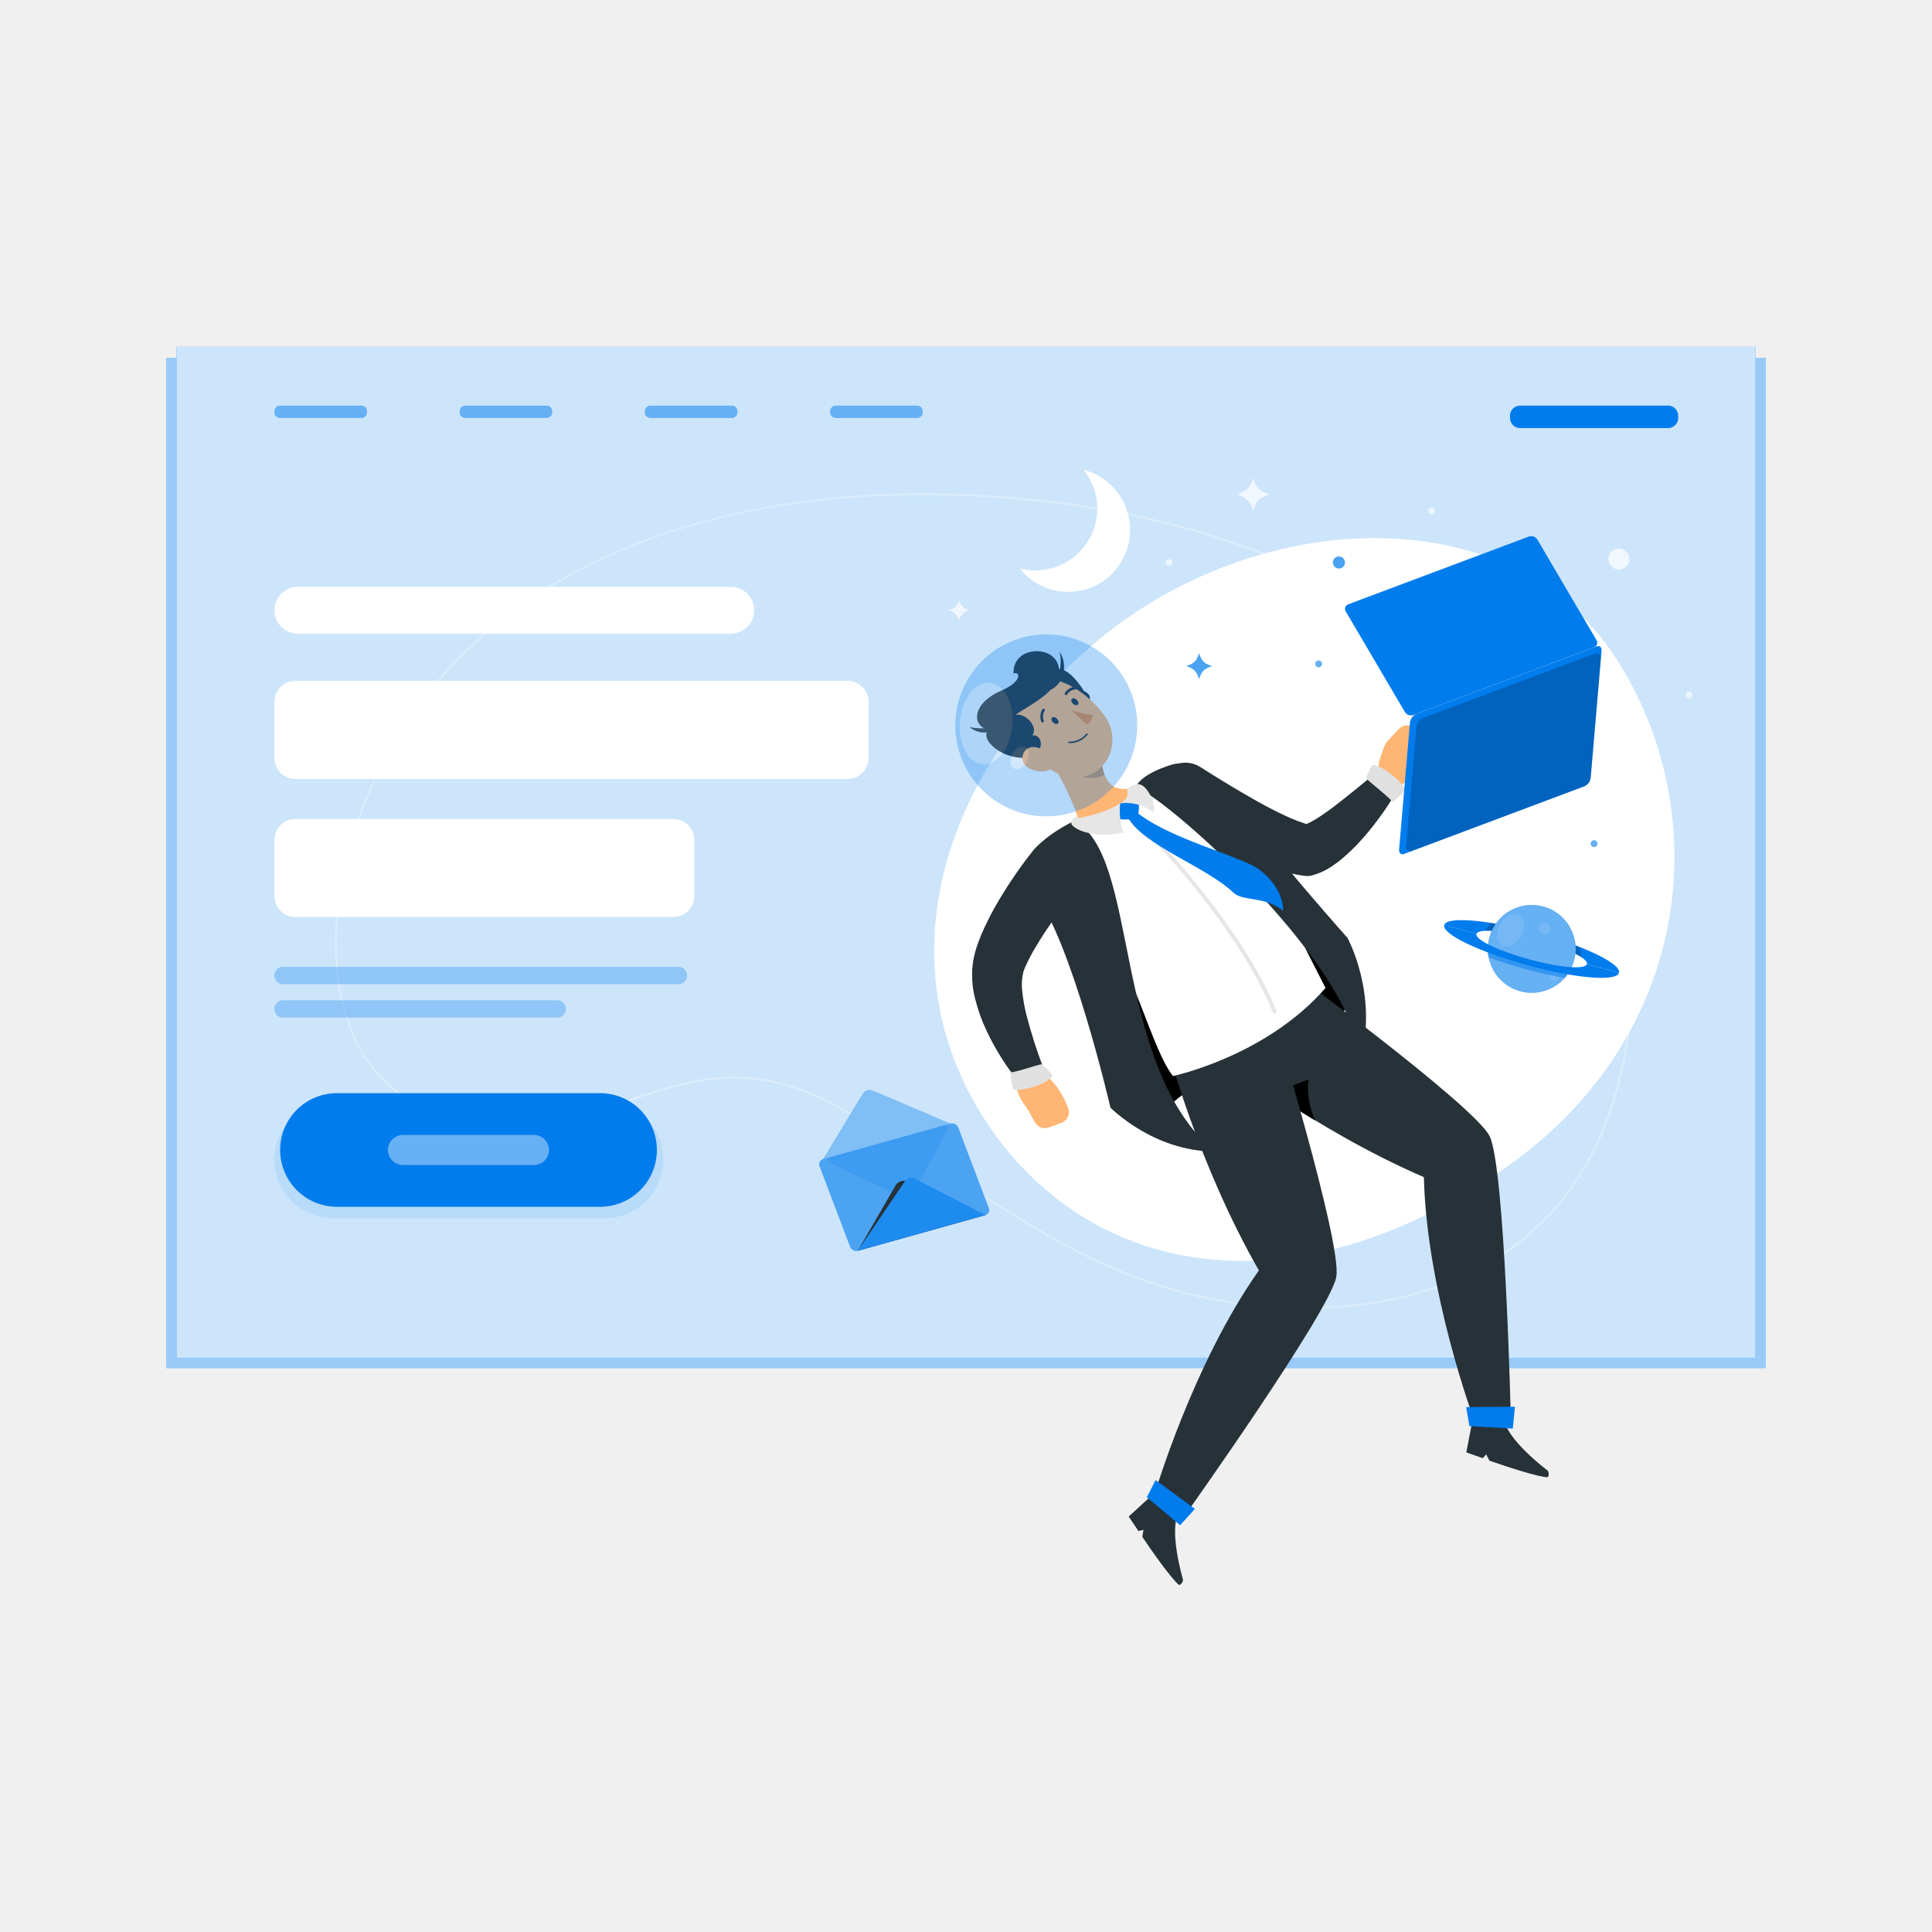
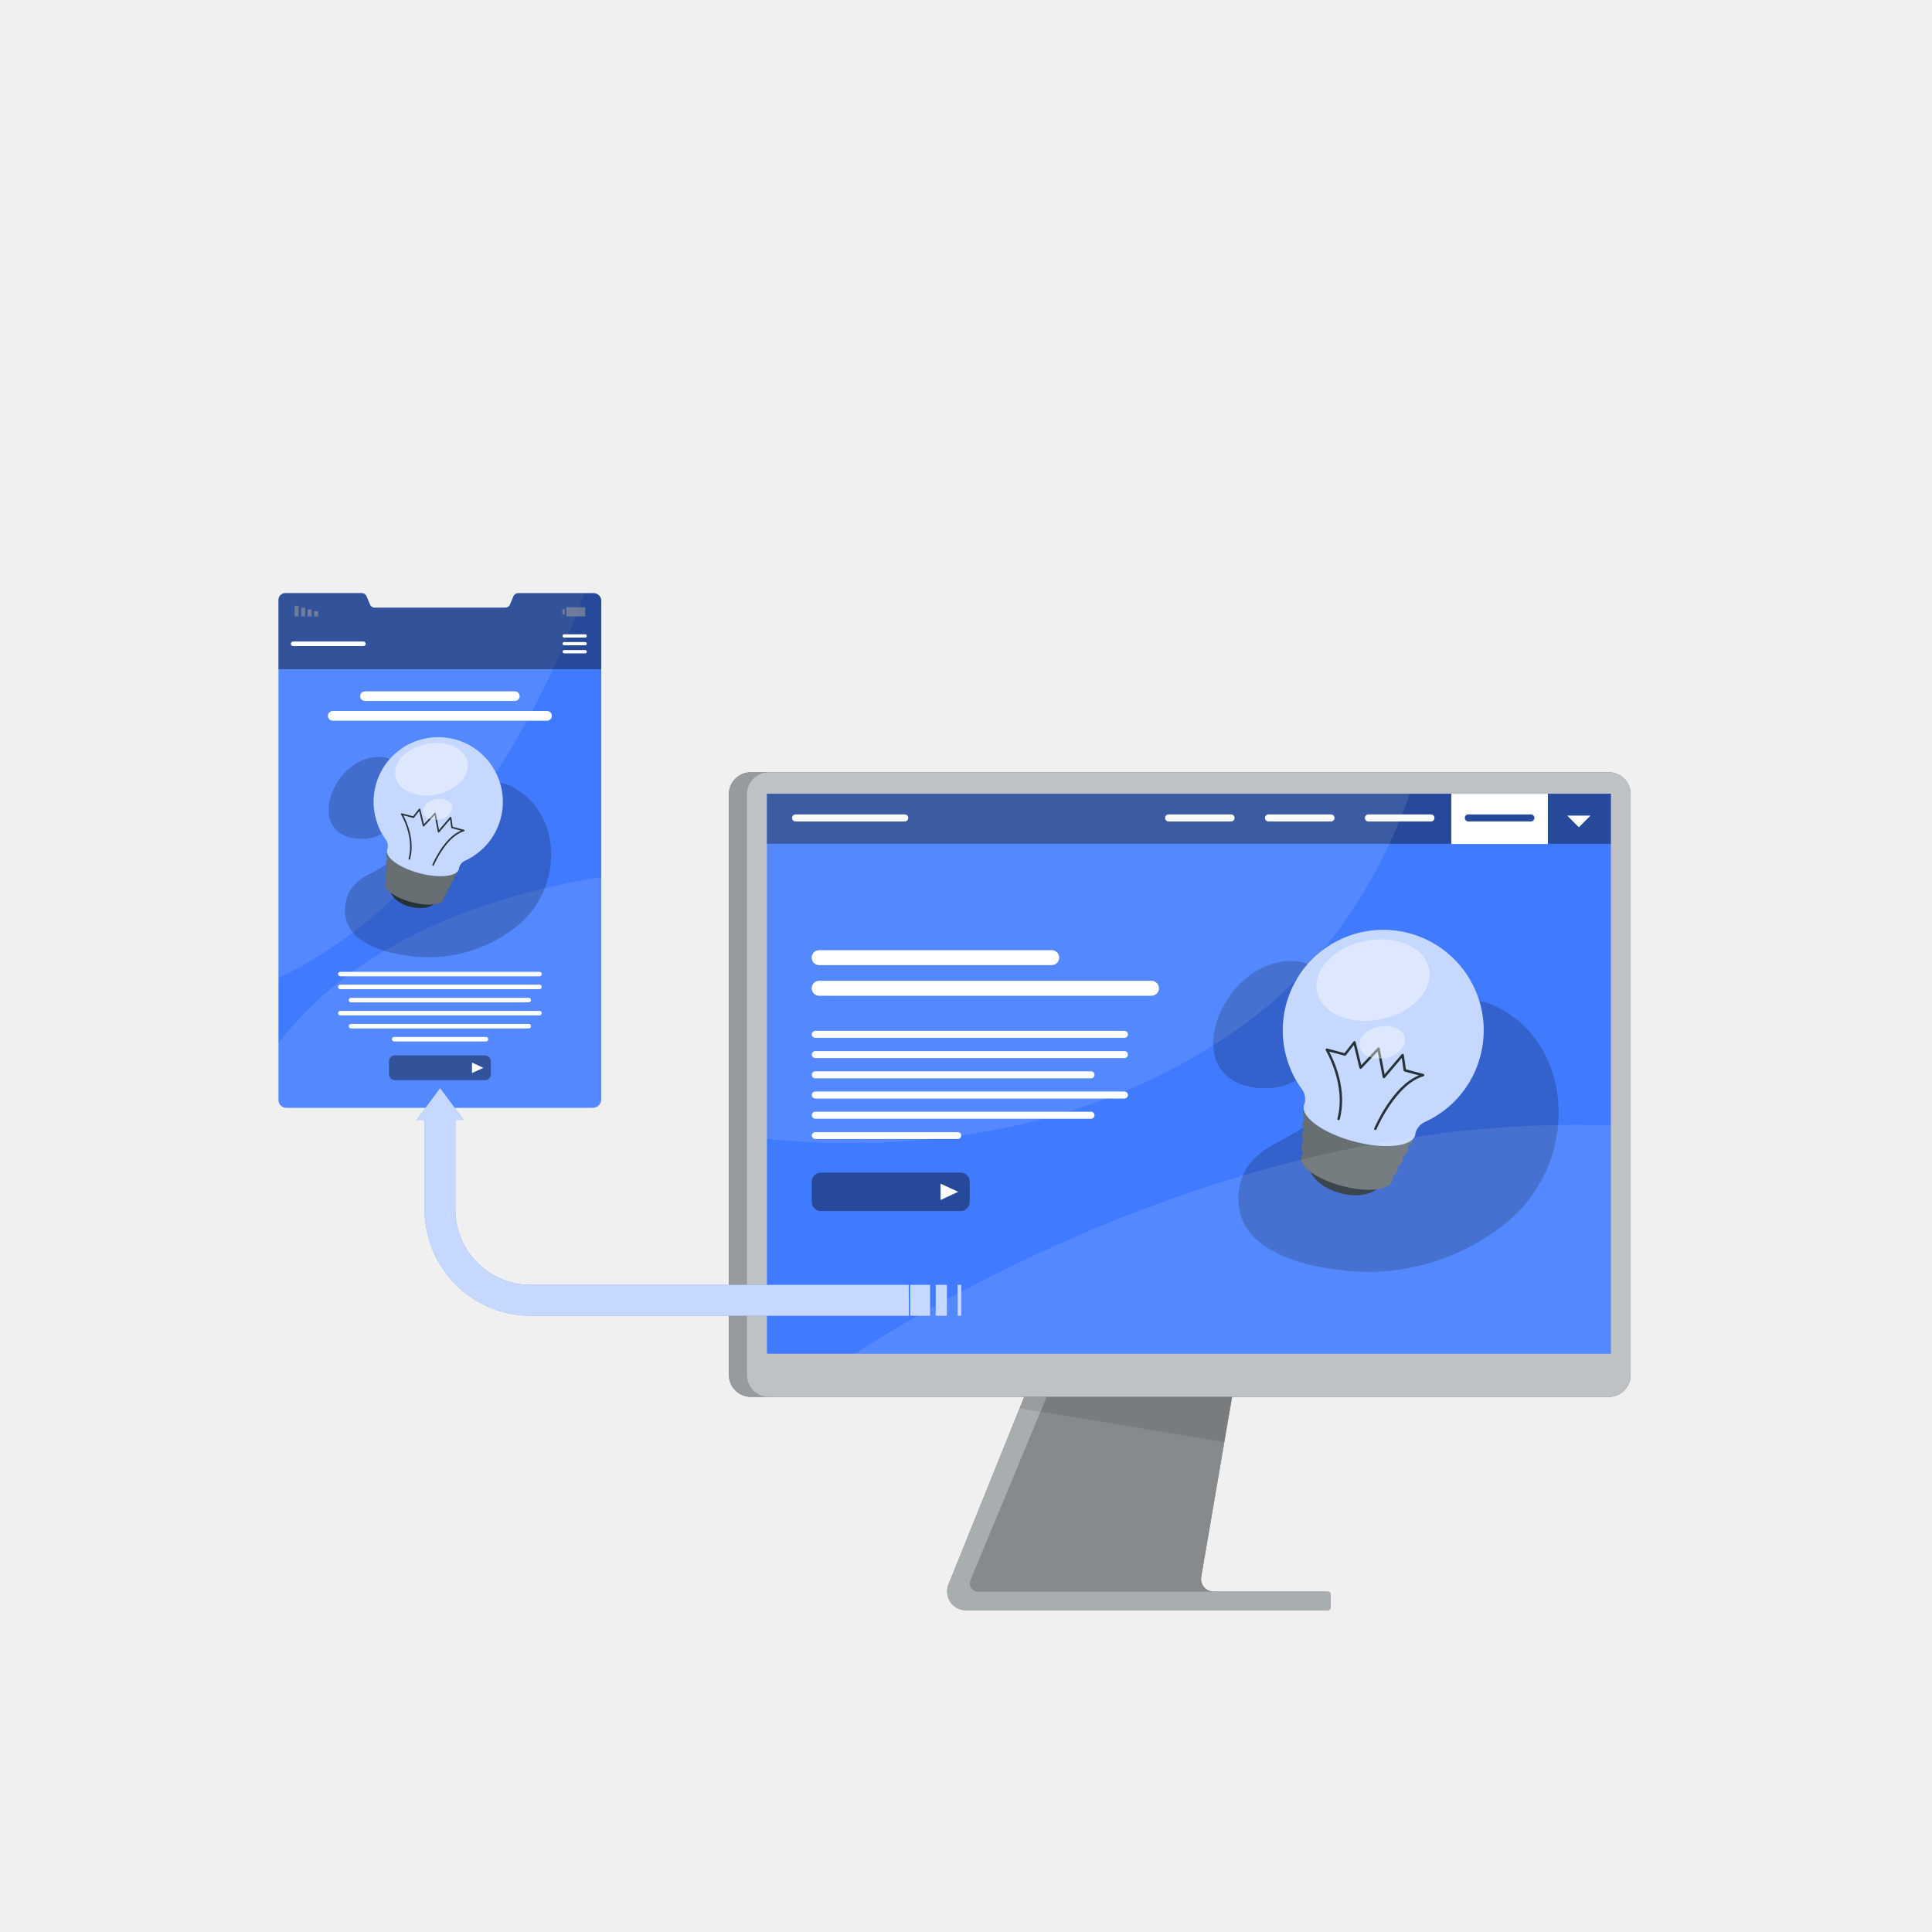
<svg xmlns="http://www.w3.org/2000/svg" viewBox="0 0 500 500">
-   <g id="freepik--landing-page--inject-123">
-     <rect x="43" y="92.66" width="414" height="261.39" style="fill:#007CED" />
-     <rect x="43" y="92.66" width="414" height="261.39" style="fill:#fff;opacity:0.6" />
-     <rect x="45.67" y="89.77" width="408.67" height="261.7" style="fill:#007CED" />
-     <rect x="45.67" y="89.77" width="408.67" height="261.7" style="fill:#fff;opacity:0.8" />
-     <path d="M338,338.74c-1.77,0-3.57,0-5.39-.11-36-1.5-59.19-16.59-83.79-32.56-10.61-6.89-21.58-14-34.07-20.43-21.35-11-36.28-5.91-52.09-.56-10.41,3.52-21.16,7.16-34.26,6.32-15.07-1-26.29-6.53-33.34-16.54-10.9-15.47-9.6-39-4.76-55.88,9.59-33.39,32.32-59.24,65.73-74.74,31.89-14.81,72.28-19.82,116.78-14.49,58.47,7,110,35.51,134.36,74.4,16.25,25.91,19.58,54.93,9.62,83.93C405.67,320.47,377.11,338.74,338,338.74ZM189.92,278.63c7.53,0,15.68,1.75,25.06,6.57,12.51,6.42,23.49,13.55,34.11,20.45,24.54,15.93,47.72,31,83.54,32.48,41.64,1.74,72.14-16.57,83.69-50.21,9.91-28.86,6.6-57.73-9.58-83.5-24.32-38.77-75.67-67.19-134-74.17-93.29-11.17-163,22.88-182,88.87-4.81,16.76-6.11,40.13,4.69,55.45,7,9.89,18,15.38,33,16.33,13,.83,23.7-2.79,34.06-6.3C171.48,281.57,180.18,278.63,189.92,278.63Z" style="fill:#fff;opacity:0.3" />
-     <path d="M417.91,169.91c26,39.68,20.93,98.42-29.05,132.82-54.48,37.5-106.36,27.75-132.9-11.32s-14.86-88.83,26.82-124.53S390.4,127.9,417.91,169.91Z" style="fill:#fff" />
-     <g style="opacity:0.5">
-       <rect x="71.02" y="104.97" width="23.97" height="3.2" rx="1.45" style="fill:#007CED" />
-       <rect x="118.95" y="104.97" width="23.97" height="3.2" rx="1.45" style="fill:#007CED" />
-       <rect x="166.89" y="104.97" width="23.97" height="3.2" rx="1.45" style="fill:#007CED" />
-       <rect x="214.83" y="104.97" width="23.97" height="3.2" rx="1.45" style="fill:#007CED" />
-     </g>
-     <rect x="390.78" y="104.97" width="43.54" height="5.82" rx="2.63" style="fill:#007CED" />
-     <rect x="71.02" y="151.86" width="124.16" height="12.15" rx="6.07" style="fill:#fff" />
-     <rect x="71.02" y="176.21" width="153.76" height="25.39" rx="5.42" style="fill:#fff" />
-     <rect x="71.02" y="211.94" width="108.64" height="25.39" rx="5.42" style="fill:#fff" />
-     <path d="M175.57,254.7H73.26A2.24,2.24,0,0,1,71,252.45h0a2.24,2.24,0,0,1,2.24-2.24H175.57a2.24,2.24,0,0,1,2.24,2.24h0A2.24,2.24,0,0,1,175.57,254.7Z" style="fill:#007CED;opacity:0.3" />
-     <path d="M144.23,263.36h-71A2.24,2.24,0,0,1,71,261.12h0a2.24,2.24,0,0,1,2.24-2.24h71a2.24,2.24,0,0,1,2.24,2.24h0A2.24,2.24,0,0,1,144.23,263.36Z" style="fill:#007CED;opacity:0.3" />
-     <rect x="71.02" y="284.91" width="100.64" height="30.38" rx="15.19" style="fill:#007CED;opacity:0.1" />
-     <path d="M155.26,312.32h-68A14.71,14.71,0,0,1,72.5,297.61h0a14.71,14.71,0,0,1,14.71-14.7h68.05A14.71,14.71,0,0,1,170,297.61h0A14.71,14.71,0,0,1,155.26,312.32Z" style="fill:#007CED" />
-     <path d="M138.17,301.51H104.3a3.9,3.9,0,0,1-3.9-3.9h0a3.9,3.9,0,0,1,3.9-3.89h33.87a3.89,3.89,0,0,1,3.9,3.89h0A3.89,3.89,0,0,1,138.17,301.51Z" style="fill:#fff;opacity:0.4" />
-     <path d="M291.9,133a16,16,0,0,1-28,14.1,15.74,15.74,0,0,0,8.12,0,16,16,0,0,0,8.42-25.51A16,16,0,0,1,291.9,133Z" style="fill:#fff" />
-     <circle cx="437.17" cy="179.89" r="0.89" style="fill:#fff;opacity:0.6" />
-     <path d="M371.42,132.18a.89.89,0,1,1-.89-.89A.89.89,0,0,1,371.42,132.18Z" style="fill:#fff;opacity:0.6" />
-     <circle cx="302.5" cy="145.57" r="0.89" style="fill:#fff;opacity:0.6" />
-     <circle cx="341.26" cy="171.81" r="0.89" style="fill:#007CED;opacity:0.6" />
-     <path d="M413.44,218.33a.89.89,0,1,1-.89-.89A.89.89,0,0,1,413.44,218.33Z" style="fill:#007CED;opacity:0.6" />
-     <path d="M328.55,127.94c-2.63.89-3.35,1.61-4.24,4.24-.89-2.63-1.61-3.35-4.24-4.24,2.63-.89,3.35-1.61,4.24-4.24C325.2,126.33,325.92,127.05,328.55,127.94Z" style="fill:#fff;opacity:0.7" />
-     <circle cx="418.97" cy="144.69" r="2.71" style="fill:#fff;opacity:0.7" />
-     <path d="M250.92,157.93a3.41,3.41,0,0,0-2.71,2.71,3.41,3.41,0,0,0-2.71-2.71,3.41,3.41,0,0,0,2.71-2.71A3.41,3.41,0,0,0,250.92,157.93Z" style="fill:#fff;opacity:0.7" />
-     <path d="M313.68,172.39c-2.08.7-2.64,1.27-3.35,3.35-.7-2.08-1.27-2.65-3.35-3.35,2.08-.7,2.65-1.27,3.35-3.35C311,171.12,311.6,171.69,313.68,172.39Z" style="fill:#007CED;opacity:0.7" />
-     <circle cx="346.52" cy="145.57" r="1.57" style="fill:#007CED;opacity:0.7" />
-     <path d="M382.11,241.7c.4-1.47,7.13-.92,15,1.23s14,5.1,13.58,6.57l8.31,2.27c.64-2.32-9-7-21.47-10.38s-23.13-4.29-23.76-2Z" style="fill:#007CED" />
-     <path d="M385.79,238.82a108.31,108.31,0,0,1,11.77,2.57A112.74,112.74,0,0,1,409,245.15a13.31,13.31,0,0,1,.07,2.45,48.58,48.58,0,0,0-11.95-4.67c-5.22-1.42-9.94-2.15-12.65-2.05A12.14,12.14,0,0,1,385.79,238.82Z" style="opacity:0.2" />
-     <circle cx="396.42" cy="245.6" r="11.37" transform="translate(-64.77 176.49) rotate(-23.26)" style="fill:#007CED" />
-     <circle cx="396.42" cy="245.6" r="11.37" style="fill:#fff;opacity:0.4" />
-     <path d="M387.49,242.32c.09,2.16,1.74,3.2,3.68,2.34a6.15,6.15,0,0,0,3.33-5.48c-.09-2.16-1.74-3.21-3.67-2.34A6.14,6.14,0,0,0,387.49,242.32Z" style="fill:#fff;opacity:0.1" />
-     <path d="M398.36,240.85a1.49,1.49,0,1,0,.88-1.9A1.49,1.49,0,0,0,398.36,240.85Z" style="fill:#fff;opacity:0.1" />
-     <path d="M401.09,253a1.26,1.26,0,0,0,1.62.76,1.27,1.27,0,0,0-.87-2.38A1.25,1.25,0,0,0,401.09,253Z" style="fill:#fff;opacity:0.1" />
-     <path d="M395.4,249.32a58.2,58.2,0,0,0,10.84,2,10.55,10.55,0,0,1-1.31,1.79c-3-.54-6.43-1.3-9.95-2.26s-6.83-2-9.73-3.11a10.13,10.13,0,0,1-.21-2.2A59.42,59.42,0,0,0,395.4,249.32Z" style="fill:#007CED;opacity:0.5" />
-     <path d="M382.11,241.7c-.41,1.47,5.67,4.41,13.57,6.57s14.64,2.7,15,1.23l8.31,2.27c-.63,2.33-11.27,1.45-23.77-2s-22.1-8.05-21.46-10.38Z" style="fill:#007CED" />
-     <path d="M223.34,283l-10.9,18,17.33-4.85,17.33-4.84-21.14-9A2.06,2.06,0,0,0,223.34,283Z" style="fill:#007CED" />
-     <path d="M223.34,283l-10.9,18,17.33-4.85,17.33-4.84-21.14-9A2.06,2.06,0,0,0,223.34,283Z" style="fill:#fff;opacity:0.5" />
-     <path d="M255,314.46l-33,9.23a1.71,1.71,0,0,1-2-1.07l-7.87-20.73A1.37,1.37,0,0,1,213,300l33-9.22a1.7,1.7,0,0,1,2,1.07l7.87,20.73A1.36,1.36,0,0,1,255,314.46Z" style="fill:#007CED" />
-     <path d="M255,314.46l-33,9.23a1.71,1.71,0,0,1-2-1.07l-7.87-20.73A1.37,1.37,0,0,1,213,300l33-9.22a1.7,1.7,0,0,1,2,1.07l7.87,20.73A1.36,1.36,0,0,1,255,314.46Z" style="fill:#fff;opacity:0.3" />
-     <path d="M234.72,310.5l-19.95-9.62a.72.72,0,0,1,0-1.35l14.73-4.12,14.74-4.12a.8.8,0,0,1,.92,1.1l-9.52,17.86A.68.68,0,0,1,234.72,310.5Z" style="fill:#007CED;opacity:0.2" />
-     <path d="M235.17,305.86a2.59,2.59,0,0,0-3.43,1L222,323.69l33-9.23Z" style="fill:#263238" />
-     <path d="M234.19,305.71l-12.21,18,16.5-4.61L255,314.46,236.69,305A2,2,0,0,0,234.19,305.71Z" style="fill:#007CED" />
-     <path d="M236.69,305a2,2,0,0,0-2.5.7l-12.21,18,33-9.23Z" style="fill:#fff;opacity:0.12" />
+   <g id="freepik--Device--inject-18">
+     <path d="M344.38,412.66V416a.75.75,0,0,1-.75.75H250a4.89,4.89,0,0,1-4.53-6.71l29.68-73.49,47.95.33-1.64,9.54L310.87,408.1a3.27,3.27,0,0,0,3.22,3.82h29.54A.74.74,0,0,1,344.38,412.66Z" style="fill:#263238" />
+     <path d="M344.38,412.66V416a.75.75,0,0,1-.75.75H250a4.89,4.89,0,0,1-4.53-6.71l18.4-45.55,11.28-27.94,47.95.33-1.64,9.54-4.6,26.84-6,34.87a3.27,3.27,0,0,0,3.22,3.82h29.54A.74.74,0,0,1,344.38,412.66Z" style="fill:#fff;opacity:0.6" />
+     <path d="M314.09,411.92H253.16a2.14,2.14,0,0,1-2-3l26-62.57h44.25L310.87,408.1A3.27,3.27,0,0,0,314.09,411.92Z" style="isolation:isolate;opacity:0.2" />
+     <polygon points="323.09 336.85 321.45 346.39 316.85 373.23 263.86 364.46 275.13 336.52 323.09 336.85" style="isolation:isolate;opacity:0.1" />
+     <path d="M416.33,199.86h-222a5.68,5.68,0,0,0-5.68,5.68V355.83a5.69,5.69,0,0,0,5.68,5.68h222a5.68,5.68,0,0,0,5.68-5.68V205.54A5.68,5.68,0,0,0,416.33,199.86Z" style="fill:#263238" />
+     <path d="M416.33,199.86h-222a5.68,5.68,0,0,0-5.68,5.68V355.83a5.69,5.69,0,0,0,5.68,5.68h222a5.68,5.68,0,0,0,5.68-5.68V205.54A5.68,5.68,0,0,0,416.33,199.86Z" style="fill:#fff;opacity:0.7" />
+     <path d="M199,361.5h-4.71a5.67,5.67,0,0,1-5.67-5.67V205.54a5.67,5.67,0,0,1,5.67-5.68H199a5.68,5.68,0,0,0-5.68,5.68V355.83A5.67,5.67,0,0,0,199,361.5Z" style="isolation:isolate;opacity:0.2" />
+     <rect x="198.48" y="205.42" width="218.41" height="144.92" style="fill:#407BFF" />
+     <rect x="198.48" y="205.42" width="218.41" height="12.95" style="isolation:isolate;opacity:0.4" />
+     <path d="M234.15,212.59H205.89a.91.91,0,0,1-.91-.91h0a.91.91,0,0,1,.91-.91h28.26a.91.91,0,0,1,.91.91h0A.91.91,0,0,1,234.15,212.59Z" style="fill:#fff" />
+     <path d="M318.61,212.59H302.42a.9.9,0,0,1-.9-.91h0a.9.9,0,0,1,.9-.91h16.19a.91.91,0,0,1,.91.91h0A.91.91,0,0,1,318.61,212.59Z" style="fill:#fff" />
+     <path d="M344.47,212.59H328.28a.91.91,0,0,1-.91-.91h0a.91.91,0,0,1,.91-.91h16.19a.91.91,0,0,1,.91.91h0A.91.91,0,0,1,344.47,212.59Z" style="fill:#fff" />
+     <path d="M370.33,212.59H354.14a.91.91,0,0,1-.91-.91h0a.91.91,0,0,1,.91-.91h16.19a.91.91,0,0,1,.91.91h0A.91.91,0,0,1,370.33,212.59Z" style="fill:#fff" />
+     <polygon points="405.6 211.08 408.61 214.1 411.62 211.08 405.6 211.08" style="fill:#fff" />
+     <path d="M375.59,205.42v13h25v-13Zm20.59,7.17H380a.91.91,0,0,1,0-1.82h16.19a.91.91,0,0,1,0,1.82Z" style="fill:#fff" />
+     <path d="M291,268.6H211a.91.91,0,0,1-.91-.91h0a.91.91,0,0,1,.91-.91h80a.91.91,0,0,1,.91.91h0A.91.91,0,0,1,291,268.6Z" style="fill:#fff" />
+     <path d="M291,273.83H211a.91.91,0,0,1-.91-.91h0a.9.9,0,0,1,.91-.9h80a.9.9,0,0,1,.91.9h0A.91.91,0,0,1,291,273.83Z" style="fill:#fff" />
+     <path d="M282.34,279.07H211a.91.91,0,0,1-.91-.91h0a.91.91,0,0,1,.91-.91h71.35a.91.91,0,0,1,.91.91h0A.91.91,0,0,1,282.34,279.07Z" style="fill:#fff" />
+     <path d="M291,284.3H211a.91.91,0,0,1-.91-.91h0a.91.91,0,0,1,.91-.91h80a.91.91,0,0,1,.91.91h0A.91.91,0,0,1,291,284.3Z" style="fill:#fff" />
+     <path d="M282.34,289.53H211a.91.91,0,0,1-.91-.91h0a.9.9,0,0,1,.91-.9h71.35a.9.9,0,0,1,.91.9h0A.91.91,0,0,1,282.34,289.53Z" style="fill:#fff" />
+     <path d="M247.87,294.77H211a.91.91,0,0,1-.91-.91h0A.91.91,0,0,1,211,293h36.88a.9.9,0,0,1,.9.91h0A.9.9,0,0,1,247.87,294.77Z" style="fill:#fff" />
+     <path d="M272.21,249.77H212a1.94,1.94,0,0,1-1.94-1.94h0A1.93,1.93,0,0,1,212,245.9h60.19a1.92,1.92,0,0,1,1.93,1.93h0A1.93,1.93,0,0,1,272.21,249.77Z" style="fill:#fff" />
+     <path d="M298.06,257.7H212a1.94,1.94,0,0,1-1.94-1.94h0a1.93,1.93,0,0,1,1.94-1.93h86a1.93,1.93,0,0,1,1.94,1.93h0A1.94,1.94,0,0,1,298.06,257.7Z" style="fill:#fff" />
+     <rect x="210.08" y="303.47" width="40.89" height="9.95" rx="2.36" style="isolation:isolate;opacity:0.4" />
+     <polygon points="243.41 306.33 243.41 310.56 247.99 308.44 243.41 306.33" style="fill:#fff" />
+     <path d="M334.48,248.7c17.26.38,12.56,35-9,32.86S316,248.3,334.48,248.7Z" style="isolation:isolate;opacity:0.2" />
+     <path d="M353.73,268.76c.25-.4.53-.8.83-1.2,6.09-8.18,23.4-11.45,32.41-7.19,14.15,6.7,19.89,23.85,14.29,39.89a37.36,37.36,0,0,1-14,18.15A56.5,56.5,0,0,1,349.75,329c-9.28-.86-17.19-2.71-23.12-7a14.94,14.94,0,0,1-5.34-6.81,15.73,15.73,0,0,1,.75-11.78c1.72-3.52,4.86-5.75,7.95-7.43,4.21-2.3,8.71-4.57,12.82-8.48a35.66,35.66,0,0,0,8.06-12.51A40.22,40.22,0,0,1,353.73,268.76Z" style="isolation:isolate;opacity:0.2" />
+     <path d="M357.61,305.79c-.8,3-5.63,4.4-10.78,3s-8.66-4.93-7.85-8,5.63-4.4,10.77-3S358.42,302.75,357.61,305.79Z" style="fill:#263238" />
+     <path d="M364.31,296.77a2.77,2.77,0,0,0,1.32-1.6c.79-3-4.91-7.09-12.75-9.16s-14.82-1.34-15.61,1.65a2.73,2.73,0,0,0,.36,2,2.27,2.27,0,0,0-.5.89,2.76,2.76,0,0,0,.38,2,2.18,2.18,0,0,0-.51.91,2.62,2.62,0,0,0,.4,2,2.12,2.12,0,0,0-.54.92,2.55,2.55,0,0,0,.44,2,2,2,0,0,0-.57.93c-.66,2.48,4.08,5.89,10.59,7.62s12.33,1.11,13-1.37a2,2,0,0,0,0-1.09,2.57,2.57,0,0,0,1.37-1.52,2.05,2.05,0,0,0,0-1.07A2.63,2.63,0,0,0,363,300.4a2.19,2.19,0,0,0,0-1,2.68,2.68,0,0,0,1.33-1.57A2.15,2.15,0,0,0,364.31,296.77Z" style="fill:#263238" />
+     <path d="M364.31,296.77a2.77,2.77,0,0,0,1.32-1.6c.79-3-4.91-7.09-12.75-9.16s-14.82-1.34-15.61,1.65a2.73,2.73,0,0,0,.36,2,2.27,2.27,0,0,0-.5.89,2.76,2.76,0,0,0,.38,2,2.18,2.18,0,0,0-.51.91,2.62,2.62,0,0,0,.4,2,2.12,2.12,0,0,0-.54.92,2.55,2.55,0,0,0,.44,2,2,2,0,0,0-.57.93c-.66,2.48,4.08,5.89,10.59,7.62s12.33,1.11,13-1.37a2,2,0,0,0,0-1.09,2.57,2.57,0,0,0,1.37-1.52,2.05,2.05,0,0,0,0-1.07A2.63,2.63,0,0,0,363,300.4a2.19,2.19,0,0,0,0-1,2.68,2.68,0,0,0,1.33-1.57A2.15,2.15,0,0,0,364.31,296.77Z" style="fill:#fff;opacity:0.3" />
+     <path d="M383.09,273.38a26,26,0,1,0-46.15,8.53,4.28,4.28,0,0,1,.58,4,1.18,1.18,0,0,0-.07.2c-.8,3,5,7.19,12.95,9.3s15.05,1.36,15.86-1.67c0-.07,0-.13,0-.2a4.3,4.3,0,0,1,2.5-3.18A25.89,25.89,0,0,0,383.09,273.38Z" style="fill:#407BFF" />
+     <path d="M383.09,273.38a26,26,0,1,0-46.15,8.53,4.28,4.28,0,0,1,.58,4,1.18,1.18,0,0,0-.07.2c-.8,3,5,7.19,12.95,9.3s15.05,1.36,15.86-1.67c0-.07,0-.13,0-.2a4.3,4.3,0,0,1,2.5-3.18A25.89,25.89,0,0,0,383.09,273.38Z" style="fill:#fff;opacity:0.7" />
+     <path d="M355.93,292.45l-.12,0a.31.31,0,0,1-.16-.41c.2-.47,4.71-11,11.56-13.73l-3.73-1a.31.31,0,0,1-.23-.25l-.47-3.27-4.39,5.16a.32.32,0,0,1-.32.1.31.31,0,0,1-.23-.25l-1.28-6.73-4.21,4.47a.3.3,0,0,1-.31.08.29.29,0,0,1-.22-.22l-1.45-5.94-2.05,2.64a.32.32,0,0,1-.33.11l-4-1.06c1.2,2.22,4.78,9.8,2.73,17.55a.32.32,0,0,1-.61-.16c2.37-8.92-3-17.63-3-17.72a.32.32,0,0,1,0-.35.31.31,0,0,1,.33-.12l4.52,1.2,2.33-3a.32.32,0,0,1,.31-.11.33.33,0,0,1,.24.23l1.46,6,4.24-4.5a.32.32,0,0,1,.31-.08.3.3,0,0,1,.22.24l1.27,6.7,4.42-5.19a.34.34,0,0,1,.33-.1.33.33,0,0,1,.22.26l.54,3.74,4.52,1.2a.32.32,0,0,1,.24.3.31.31,0,0,1-.23.3c-7.11,2-12.1,13.59-12.15,13.71A.3.3,0,0,1,355.93,292.45Z" style="fill:#263238" />
+     <path d="M369.85,250.71c1.13,5.59-4.44,11.45-12.45,13.08s-15.43-1.59-16.57-7.18,4.44-11.45,12.45-13.08S368.71,245.12,369.85,250.71Z" style="fill:#fff;opacity:0.4" />
+     <path d="M363.55,268.56c.46,2.25-1.78,4.6-5,5.25s-6.19-.63-6.65-2.88,1.78-4.6,5-5.25S363.1,266.32,363.55,268.56Z" style="fill:#fff;opacity:0.4" />
+     <path d="M221.25,350.34C251.44,331,329,288.1,416.89,291.27v59.07Z" style="fill:#fff;opacity:0.1" />
+     <path d="M198.48,294.73V205.42H364.89c-6.38,18-19.14,42.74-43.88,60.4C276.49,297.58,224.83,297.48,198.48,294.73Z" style="fill:#fff;opacity:0.1" />
  </g>
-   <g id="freepik--Character--inject-123">
-     <path d="M272.22,174.05c3.33-3.59,8.34,4.82,8.34,4.82s3.28,1.2.21,3.83C271.22,178.41,272.22,174.05,272.22,174.05Z" style="fill:#263238" />
-     <path d="M301.53,292.9c-7.6-12.93,48-24.16,48.61-35.23-8.48-16.63-23.07-36-23.07-36l-48.34,21.27S287.36,286.65,301.53,292.9Z" />
-     <path d="M315.3,272.78l15.21-24.12s51,37.34,55,45.38,5.5,73.43,5.5,73.43l-9.59-.2s-12.22-33-12.92-62.62C339.3,292,315.3,272.78,315.3,272.78Z" style="fill:#263238" />
-     <path d="M338.62,279.38A19.76,19.76,0,0,0,340.38,290c-3.68-2.23-7.05-4.4-10.06-6.4l-.49-.91Z" />
-     <path d="M400.57,380.61s-11.12-8.27-11.44-13.86l-8,.55-1.65,8.58,4.26,1.5.87-1,.86,1.64c3.45,1.21,12.67,4.31,15.11,4.29A1.7,1.7,0,0,0,400.57,380.61Z" style="fill:#263238" />
-     <polygon points="391.51 369.73 380.28 369.07 379.45 364.15 392.06 364.06 391.51 369.73" style="fill:#007CED" />
-     <path d="M302.23,271.45l26.6-10.26s18.55,60.39,17,69.25-39.47,62.17-39.47,62.17l-7.56-5.89s9.92-33.78,27-57.93C310,301.22,302.23,271.45,302.23,271.45Z" style="fill:#263238" />
-     <path d="M306.18,408.86s-4-13.28-.89-17.95l-6.74-4.32-6.45,5.89,2.52,3.75,1.31-.31-.29,1.83c2,3,7.58,11,9.55,12.48A1.71,1.71,0,0,0,306.18,408.86Z" style="fill:#263238" />
-     <polygon points="305.41 394.72 296.8 387.49 299.07 383.04 309.24 390.51 305.41 394.72" style="fill:#007CED" />
-     <path d="M310.61,198.49c2.28,1.44,4.77,3,7.18,4.46s4.88,2.9,7.32,4.28,4.9,2.65,7.32,3.79a40.65,40.65,0,0,0,6.83,2.57l-2.5.07a3.79,3.79,0,0,0,1.41-.42,17.41,17.41,0,0,0,2.34-1.24c1.63-1,3.37-2.22,5.06-3.53s3.43-2.67,5.14-4.07l5.16-4.23.07-.06a3.67,3.67,0,0,1,5.53,4.65,71.08,71.08,0,0,1-3.87,6c-1.39,1.94-2.86,3.83-4.45,5.67a52.54,52.54,0,0,1-5.31,5.36,31.66,31.66,0,0,1-3.36,2.54,16.7,16.7,0,0,1-4.87,2.21,5.14,5.14,0,0,1-2,.13l-.48-.07a44.91,44.91,0,0,1-10.06-2.72c-1.52-.58-3-1.2-4.45-1.83s-2.85-1.33-4.25-2c-2.79-1.39-5.48-2.89-8.13-4.44s-5.19-3.17-7.82-5a7.32,7.32,0,0,1,8.08-12.19Z" style="fill:#263238" />
-     <path d="M360.15,204c3.63.26,6.55-5.83,6.55-5.83l2.41-3.41a2.89,2.89,0,0,0-.34-3.73l-2.53-2.5a2.9,2.9,0,0,0-4.14.08l-2.84,3a5.31,5.31,0,0,0-1.13,1.88l-1,2.85a6.66,6.66,0,0,0,1.68,6.93l.24.23A1.66,1.66,0,0,0,360.15,204Z" style="fill:#ffb573" />
-     <path d="M353.49,201.38s.87-2,1.57-3.36c2.25-.39,7.85,4.32,8.58,6.31-.49,1.07-3.22,3.21-3.22,3.21C358.71,205.62,354.82,202.73,353.49,201.38Z" style="fill:#e0e0e0" />
-     <path d="M271.45,217c8.13-6.18,20.72-13.36,30-16.78A11.77,11.77,0,0,1,314.63,204c9.13,11.66,16.58,28.71,28.41,51.68-15.36,17.7-39.47,22.8-39.47,22.8-3.31-4.1-6.41-13.76-9.93-22.24-6.3-7.22-15.07-14.58-23.56-24.09A10.22,10.22,0,0,1,271.45,217Z" style="fill:#fff" />
-     <path d="M329.83,262.28a.49.49,0,0,1-.46-.32c-8.21-20.66-30.74-45.24-35.33-48.42a.5.5,0,0,1,.56-.82c4.65,3.21,27.42,28,35.7,48.87a.51.51,0,0,1-.28.65A.43.43,0,0,1,329.83,262.28Z" style="fill:#e6e6e6" />
-     <path d="M278,212.44c17.12,8.87,9.38,62.18,36.17,85.56-15.78-.09-26.79-11.35-26.79-11.35s-10-43.39-19.95-56C261.37,223,269.94,216.51,278,212.44Z" style="fill:#263238" />
-     <path d="M293.94,203.7c8.83,3.35,57,46.58,58.06,71,4.81-17.4-3.29-32-3.29-32s-16.25-18.23-23.35-27.9-15.48-19-22.1-16.91C294.79,200.48,293.94,203.7,293.94,203.7Z" style="fill:#263238" />
-     <path d="M270.4,195.21l14.73,2.39c.71,4.19,2.38,8,8.81,6.1,2.49,1.05,1.25,4.62-.52,7-4,1.72-10.07,3.55-14.19,1.73C278.51,209.48,274.32,199.73,270.4,195.21Z" style="fill:#ffb573" />
-     <path d="M294.6,207.2a8.8,8.8,0,0,1-.25,4.33c-1.53.88-4.75.45-4.75.45s-.54-2.91.38-4.1C293.51,206.84,294.6,207.2,294.6,207.2Z" style="fill:#007CED" />
-     <path d="M291.82,211.42a4.25,4.25,0,0,1,1.31-2.1c8.16,7.54,27.94,12.12,32.65,15.67,2.26,1.56,6.33,5.6,6.28,10.72-4.41-3.72-10-2.43-12.6-4.47C312.16,224.21,295.85,218.88,291.82,211.42Z" style="fill:#007CED" />
-     <path d="M276.54,196.21l8.59,1.39a14.54,14.54,0,0,0,.73,2.87c-2.16,1.47-6.62,1-8-1A9.89,9.89,0,0,1,276.54,196.21Z" style="opacity:0.2" />
-     <path d="M264.83,193.63c5.64,4.66,8.7,7.68,13.94,7.53,7.88-.24,11.55-9.17,7.41-15.44-3.73-5.65-12.32-12.33-19.29-9.05A10.09,10.09,0,0,0,264.83,193.63Z" style="fill:#ffb573" />
-     <path d="M267.5,195.85c3.39-3,1.51-5.89-.33-5.53,1.61-2.19-1.72-5.86-4.37-5.31,4.24-3,12.49-6.54,11.15-12.57-1.25-5.66-11.91-5.31-11.65,1.85,1.79-.61,2.21,2.13-3,4.36-8.4,3.6-7.58,9.77-3.21,10.21C252.85,190.85,259.69,197.59,267.5,195.85Z" style="fill:#263238" />
-     <path d="M271.88,178.53c3.15-4.41,2.79-8,2.35-9.95C276.58,172.45,275.12,177.06,271.88,178.53Z" style="fill:#263238" />
-     <path d="M250.92,188.17c5.32,1.06,8.41-.72,10.05-1.94C258.4,190,253.6,190.52,250.92,188.17Z" style="fill:#263238" />
-     <path d="M266.06,198.62a6.27,6.27,0,0,0,4.75.89c2.18-.47,2.24-2.68.78-4.2-1.32-1.36-4-2.76-5.81-1.48A2.87,2.87,0,0,0,266.06,198.62Z" style="fill:#ffb573" />
-     <path d="M272.55,187c.43.4,1,.5,1.26.22s.13-.85-.31-1.26-1-.5-1.26-.22S272.11,186.6,272.55,187Z" style="fill:#263238" />
-     <path d="M277.69,182.12c.44.41,1,.51,1.27.22s.12-.85-.31-1.25-1-.51-1.27-.22S277.26,181.72,277.69,182.12Z" style="fill:#263238" />
-     <path d="M277.16,183.68a20.89,20.89,0,0,0,5.64,1.38,3.46,3.46,0,0,1-1.54,2.46Z" style="fill:#ed893e" />
-     <path d="M270.07,186.85a.3.3,0,0,1-.14.1.35.35,0,0,1-.45-.21,3.52,3.52,0,0,1,.31-3.19.35.35,0,0,1,.56.42h0a2.83,2.83,0,0,0-.22,2.53A.34.34,0,0,1,270.07,186.85Z" style="fill:#263238" />
-     <path d="M278.62,178.23a.36.36,0,0,1-.27.19,2.72,2.72,0,0,0-2.16,1.29.35.35,0,0,1-.47.14.35.35,0,0,1-.15-.47,3.41,3.41,0,0,1,2.71-1.66.35.35,0,0,1,.34.51Z" style="fill:#263238" />
-     <path d="M279.05,211.75s-.21-.62-.2-.62c-.47,0-2.21,1.58-1.35,2.46,2.94,2.92,10.41,2.71,13.43,1.82-.95-.89-1.39-5.78-1-7.52C287.52,209.48,284.36,210.7,279.05,211.75Z" style="fill:#e6e6e6" />
-     <path d="M290,207.88a11.45,11.45,0,0,1,8.44,2.35c.78-1.26-.31-3.77-.79-4.54-1.5-2.59-3.12-3.89-5.85-1.54C291.63,205.24,292.51,206.22,290,207.88Z" style="fill:#e6e6e6" />
-     <path d="M279.21,228.82,275,234.6c-1.39,2-2.74,3.92-4.05,5.87s-2.54,3.93-3.64,5.84c-.55,1-1,1.91-1.46,2.81a18.32,18.32,0,0,0-1,2.37,13.87,13.87,0,0,0-.3,5,43.34,43.34,0,0,0,1.16,6.45,131.92,131.92,0,0,0,4.34,13.54l.06.18a3.66,3.66,0,0,1-6.24,3.6,58.5,58.5,0,0,1-4.7-6.48,64.24,64.24,0,0,1-3.88-7.08,44.14,44.14,0,0,1-2.87-8,24.32,24.32,0,0,1-.58-9.92,29.09,29.09,0,0,1,1.29-4.78c.52-1.43,1.08-2.76,1.67-4a76.72,76.72,0,0,1,3.83-7.21c1.35-2.29,2.79-4.49,4.27-6.64s3-4.21,4.74-6.34a7.32,7.32,0,0,1,11.61,8.89Z" style="fill:#263238" />
-     <path d="M263.36,278.51a1.77,1.77,0,0,1,.9-.74l3.24-1.22a1.76,1.76,0,0,1,1.82.38l2.11,2a19.79,19.79,0,0,1,4.66,7l.35.88a2.91,2.91,0,0,1-1.71,3.77l-3.34,1.22a2.89,2.89,0,0,1-3.52-1.3l-2.05-3.64S261.57,281.68,263.36,278.51Z" style="fill:#ffb573" />
-     <path d="M269.55,275.42a13.41,13.41,0,0,1,2.82,2.93c-.91,2.09-7.93,4.15-10,3.67-.63-1-.9-4.46-.9-4.46C264,277.2,267.69,275.79,269.55,275.42Z" style="fill:#e0e0e0" />
-     <path d="M280.67,190.94a7.55,7.55,0,0,0,.8-.8.18.18,0,0,0,0-.27.21.21,0,0,0-.29,0,5.72,5.72,0,0,1-4.51,2.07.2.2,0,0,0-.22.18.21.21,0,0,0,.19.21A6.13,6.13,0,0,0,280.67,190.94Z" style="fill:#263238" />
-     <path d="M365.79,185.05l46.73-17.53a1.24,1.24,0,0,0,.64-1.87l-15.29-26a1.89,1.89,0,0,0-2.21-.79l-46.73,17.53a1.25,1.25,0,0,0-.64,1.87l15.29,26A1.89,1.89,0,0,0,365.79,185.05Z" style="fill:#007CED" />
-     <path d="M363.37,221l46.73-17.53a2.81,2.81,0,0,0,1.57-2.22l2.81-32.82c.08-.93-.49-1.44-1.28-1.15L366.47,184.8A2.79,2.79,0,0,0,364.9,187l-2.81,32.83C362,220.76,362.59,221.28,363.37,221Z" style="fill:#007CED" />
-     <path d="M366.56,188.1a2.82,2.82,0,0,1,1.58-2.21l44.69-16.78a1.11,1.11,0,0,1,1.49,1.13l-2.65,31a2.77,2.77,0,0,1-1.57,2.22l-44.7,16.77a1.1,1.1,0,0,1-1.49-1.13Z" style="opacity:0.2" />
-     <g style="opacity:0.3">
-       <circle cx="270.78" cy="187.75" r="23.54" transform="translate(-33.15 315.01) rotate(-57.46)" style="fill:#007CED" />
-       <ellipse cx="255.2" cy="187.23" rx="10.59" ry="6.79" transform="translate(46.04 424.79) rotate(-84.9)" style="fill:#fff;opacity:0.4" />
-       <path d="M265.35,193.39c-1-.56-2.53.21-3.34,1.72s-.64,3.19.39,3.75,2.53-.22,3.35-1.73S266.39,194,265.35,193.39Z" style="fill:#fff;opacity:0.4" />
+   <g id="freepik--Screen--inject-18">
+     <path d="M155.61,155.51v129a2.2,2.2,0,0,1-2.23,2.19H74.07a2,2,0,0,1-2-2V155.34a1.77,1.77,0,0,1,1.7-1.85H93.62a1.4,1.4,0,0,1,1.27.9l.83,2a1.37,1.37,0,0,0,1.27.88h33.75a1.39,1.39,0,0,0,1.28-.87l.82-2a1.4,1.4,0,0,1,1.28-.9h19.54A2,2,0,0,1,155.61,155.51Z" style="fill:#407BFF" />
+     <path d="M151.28,153.49c-7.39,20.47-31.43,76.69-79.2,99.62V155.34a1.78,1.78,0,0,1,1.71-1.85H93.61a1.39,1.39,0,0,1,1.28.9l.82,2a1.39,1.39,0,0,0,1.28.89h33.75a1.39,1.39,0,0,0,1.28-.87l.82-2a1.4,1.4,0,0,1,1.28-.9Z" style="fill:#fff;opacity:0.1" />
+     <path d="M155.61,227v57.47a2.2,2.2,0,0,1-2.23,2.2H74.07a2,2,0,0,1-2-2V270C94.15,241,132.07,230.7,155.61,227Z" style="fill:#fff;opacity:0.1" />
+     <rect x="81.29" y="158.16" width="1.03" height="1.38" transform="translate(163.61 317.7) rotate(180)" style="fill:#fff;isolation:isolate;opacity:0.6" />
+     <rect x="79.61" y="157.7" width="1.03" height="1.83" transform="translate(160.25 317.24) rotate(180)" style="fill:#fff;isolation:isolate;opacity:0.6" />
+     <rect x="77.93" y="157.24" width="1.03" height="2.29" transform="translate(156.89 316.78) rotate(180)" style="fill:#fff;isolation:isolate;opacity:0.6" />
+     <rect x="76.25" y="156.79" width="1.03" height="2.75" transform="translate(153.52 316.32) rotate(180)" style="fill:#fff;isolation:isolate;opacity:0.6" />
+     <rect x="145.54" y="157.66" width="0.61" height="1.38" style="fill:#fff;isolation:isolate;opacity:0.6" />
+     <rect x="146.57" y="157.16" width="4.87" height="2.38" transform="translate(298.02 316.69) rotate(180)" style="fill:#fff;isolation:isolate;opacity:0.6" />
+     <path d="M139.62,252.67H88.08a.58.58,0,0,1-.59-.59h0a.58.58,0,0,1,.59-.58h51.54a.58.58,0,0,1,.58.58h0A.58.58,0,0,1,139.62,252.67Z" style="fill:#fff" />
+     <path d="M139.62,256H88.08a.58.58,0,0,1-.59-.58h0a.58.58,0,0,1,.59-.59h51.54a.58.58,0,0,1,.58.59h0A.58.58,0,0,1,139.62,256Z" style="fill:#fff" />
+     <path d="M136.84,259.41h-46a.58.58,0,0,1-.58-.58h0a.59.59,0,0,1,.58-.59h46a.59.59,0,0,1,.58.59h0A.58.58,0,0,1,136.84,259.41Z" style="fill:#fff" />
+     <path d="M139.62,262.79H88.08a.59.59,0,0,1-.59-.59h0a.58.58,0,0,1,.59-.58h51.54a.58.58,0,0,1,.58.58h0A.59.59,0,0,1,139.62,262.79Z" style="fill:#fff" />
+     <path d="M136.84,266.16h-46a.58.58,0,0,1-.58-.59h0a.58.58,0,0,1,.58-.58h46a.58.58,0,0,1,.58.58h0A.58.58,0,0,1,136.84,266.16Z" style="fill:#fff" />
+     <path d="M125.73,269.53H102a.58.58,0,0,1-.58-.58h0a.58.58,0,0,1,.58-.59h23.77a.59.59,0,0,1,.59.59h0A.59.59,0,0,1,125.73,269.53Z" style="fill:#fff" />
+     <path d="M133.24,181.41H94.45a1.25,1.25,0,0,1-1.25-1.25h0a1.25,1.25,0,0,1,1.25-1.24h38.79a1.25,1.25,0,0,1,1.25,1.24h0A1.25,1.25,0,0,1,133.24,181.41Z" style="fill:#fff" />
+     <path d="M141.58,186.52H86.12a1.25,1.25,0,0,1-1.25-1.24h0A1.25,1.25,0,0,1,86.12,184h55.46a1.25,1.25,0,0,1,1.24,1.25h0A1.25,1.25,0,0,1,141.58,186.52Z" style="fill:#fff" />
+     <rect x="100.67" y="273.14" width="26.36" height="6.41" rx="1.52" style="isolation:isolate;opacity:0.4" />
+     <polygon points="122.15 274.99 122.15 277.71 125.1 276.35 122.15 274.99" style="fill:#fff" />
+     <path d="M98.25,195.89c11.12.24,8.09,22.54-5.8,21.17S86.32,195.63,98.25,195.89Z" style="isolation:isolate;opacity:0.2" />
+     <path d="M110.66,208.82c.16-.26.34-.52.53-.78,3.93-5.27,15.09-7.38,20.89-4.63,9.12,4.32,12.82,15.37,9.21,25.71a24,24,0,0,1-9,11.69,36.35,36.35,0,0,1-24.16,6.82c-6-.56-11.08-1.75-14.9-4.54a9.64,9.64,0,0,1-3.44-4.39,10.14,10.14,0,0,1,.48-7.59,11.44,11.44,0,0,1,5.13-4.79,36.45,36.45,0,0,0,8.26-5.47,22.88,22.88,0,0,0,5.19-8.06A25.36,25.36,0,0,1,110.66,208.82Z" style="isolation:isolate;opacity:0.2" />
+     <path d="M113.16,232.68c-.52,2-3.63,2.84-7,2s-5.58-3.18-5.06-5.14,3.63-2.84,6.94-2S113.68,230.72,113.16,232.68Z" style="fill:#263238" />
+     <path d="M117.48,226.87a1.82,1.82,0,0,0,.85-1c.51-1.92-3.17-4.57-8.22-5.91s-9.55-.86-10.06,1.06a1.78,1.78,0,0,0,.23,1.32,1.47,1.47,0,0,0-.32.57,1.74,1.74,0,0,0,.24,1.3,1.45,1.45,0,0,0-.33.59,1.74,1.74,0,0,0,.26,1.29,1.32,1.32,0,0,0-.34.59,1.64,1.64,0,0,0,.28,1.3,1.28,1.28,0,0,0-.37.59c-.43,1.6,2.63,3.8,6.83,4.91s7.94.72,8.36-.88a1.29,1.29,0,0,0,0-.7,1.63,1.63,0,0,0,.88-1,1.35,1.35,0,0,0,0-.69,1.68,1.68,0,0,0,.87-1,1.27,1.27,0,0,0,0-.67,1.74,1.74,0,0,0,.86-1A1.43,1.43,0,0,0,117.48,226.87Z" style="fill:#263238" />
+     <path d="M117.48,226.87a1.82,1.82,0,0,0,.85-1c.51-1.92-3.17-4.57-8.22-5.91s-9.55-.86-10.06,1.06a1.78,1.78,0,0,0,.23,1.32,1.47,1.47,0,0,0-.32.57,1.74,1.74,0,0,0,.24,1.3,1.45,1.45,0,0,0-.33.59,1.74,1.74,0,0,0,.26,1.29,1.32,1.32,0,0,0-.34.59,1.64,1.64,0,0,0,.28,1.3,1.28,1.28,0,0,0-.37.59c-.43,1.6,2.63,3.8,6.83,4.91s7.94.72,8.36-.88a1.29,1.29,0,0,0,0-.7,1.63,1.63,0,0,0,.88-1,1.35,1.35,0,0,0,0-.69,1.68,1.68,0,0,0,.87-1,1.27,1.27,0,0,0,0-.67,1.74,1.74,0,0,0,.86-1A1.43,1.43,0,0,0,117.48,226.87Z" style="fill:#fff;opacity:0.3" />
+     <path d="M129.58,211.79a16.73,16.73,0,1,0-29.74,5.5,2.76,2.76,0,0,1,.37,2.56.5.5,0,0,0,0,.13c-.52,2,3.21,4.63,8.34,6s9.7.88,10.22-1.07l0-.13a2.75,2.75,0,0,1,1.61-2.05A16.71,16.71,0,0,0,129.58,211.79Z" style="fill:#407BFF" />
+     <path d="M129.58,211.79a16.73,16.73,0,1,0-29.74,5.5,2.76,2.76,0,0,1,.37,2.56.5.5,0,0,0,0,.13c-.52,2,3.21,4.63,8.34,6s9.7.88,10.22-1.07l0-.13a2.75,2.75,0,0,1,1.61-2.05A16.71,16.71,0,0,0,129.58,211.79Z" style="fill:#fff;opacity:0.7" />
+     <path d="M112.08,224.08H112a.21.21,0,0,1-.11-.27c.13-.3,3-7.08,7.45-8.84l-2.4-.64a.2.2,0,0,1-.15-.16l-.3-2.11-2.83,3.33a.2.2,0,0,1-.21.06.19.19,0,0,1-.14-.16l-.83-4.34-2.72,2.88a.2.2,0,0,1-.19.06.23.23,0,0,1-.15-.15l-.93-3.83-1.32,1.7a.2.2,0,0,1-.21.08l-2.58-.69c.77,1.44,3.07,6.32,1.75,11.32a.2.2,0,1,1-.39-.11c1.53-5.75-1.91-11.36-1.95-11.42a.2.2,0,0,1,0-.22.21.21,0,0,1,.22-.08l2.91.77,1.5-1.92a.23.23,0,0,1,.2-.08.22.22,0,0,1,.16.15l.94,3.88,2.73-2.9a.19.19,0,0,1,.2-.06.2.2,0,0,1,.15.16l.81,4.32,2.85-3.35a.21.21,0,0,1,.21-.06.18.18,0,0,1,.14.16l.35,2.42,2.92.77a.19.19,0,0,1,.15.19.21.21,0,0,1-.15.2c-4.58,1.26-7.8,8.76-7.83,8.83A.18.18,0,0,1,112.08,224.08Z" style="fill:#263238" />
+     <path d="M121,197.18c.74,3.61-2.86,7.38-8,8.43s-9.94-1-10.68-4.63,2.86-7.37,8-8.42S120.31,193.58,121,197.18Z" style="fill:#fff;opacity:0.4" />
+     <path d="M117,208.69c.29,1.45-1.15,3-3.22,3.38s-4-.41-4.29-1.86,1.15-3,3.22-3.38S116.69,207.24,117,208.69Z" style="fill:#fff;opacity:0.4" />
+     <path d="M155.61,155.51V173.2H72.08V155.34a1.77,1.77,0,0,1,1.7-1.85H93.62a1.4,1.4,0,0,1,1.27.9l.83,2a1.37,1.37,0,0,0,1.27.88h33.75a1.39,1.39,0,0,0,1.28-.87l.82-2a1.4,1.4,0,0,1,1.28-.9h19.54A2,2,0,0,1,155.61,155.51Z" style="isolation:isolate;opacity:0.4" />
+     <path d="M94.06,167.2H75.85a.59.59,0,0,1-.59-.59h0a.59.59,0,0,1,.59-.58H94.06a.59.59,0,0,1,.59.58h0A.59.59,0,0,1,94.06,167.2Z" style="fill:#fff" />
+     <path d="M151.4,165H146a.42.42,0,0,1-.42-.42h0a.42.42,0,0,1,.42-.42h5.44a.42.42,0,0,1,.43.42h0A.42.42,0,0,1,151.4,165Z" style="fill:#fff" />
+     <path d="M151.4,167H146a.42.42,0,0,1-.42-.42h0a.42.42,0,0,1,.42-.42h5.44a.42.42,0,0,1,.43.42h0A.42.42,0,0,1,151.4,167Z" style="fill:#fff" />
+     <path d="M151.4,169.09H146a.42.42,0,0,1-.42-.43h0a.42.42,0,0,1,.42-.42h5.44a.42.42,0,0,1,.43.42h0A.43.43,0,0,1,151.4,169.09Z" style="fill:#fff" />
+   </g>
+   <g id="freepik--Arrow--inject-18">
+     <rect x="235.57" y="332.52" width="5.14" height="8" style="fill:#407BFF" />
+     <path d="M235.18,332.52H137.32a19.49,19.49,0,0,1-19.47-19.47V289.83H120l-6.1-8.23-6.1,8.23h2.1v23.22a27.5,27.5,0,0,0,27.47,27.47h97.86Z" style="fill:#407BFF" />
+     <rect x="242.16" y="332.52" width="2.9" height="8" style="fill:#407BFF" />
+     <rect x="247.84" y="332.52" width="0.94" height="8" style="fill:#407BFF" />
+     <g style="opacity:0.7">
+       <rect x="235.57" y="332.52" width="5.14" height="8" style="fill:#fff" />
+       <path d="M235.18,332.52H137.32a19.49,19.49,0,0,1-19.47-19.47V289.83H120l-6.1-8.23-6.1,8.23h2.1v23.22a27.5,27.5,0,0,0,27.47,27.47h97.86Z" style="fill:#fff" />
+       <rect x="242.16" y="332.52" width="2.9" height="8" style="fill:#fff" />
+       <rect x="247.84" y="332.52" width="0.94" height="8" style="fill:#fff" />
    </g>
  </g>
</svg>
